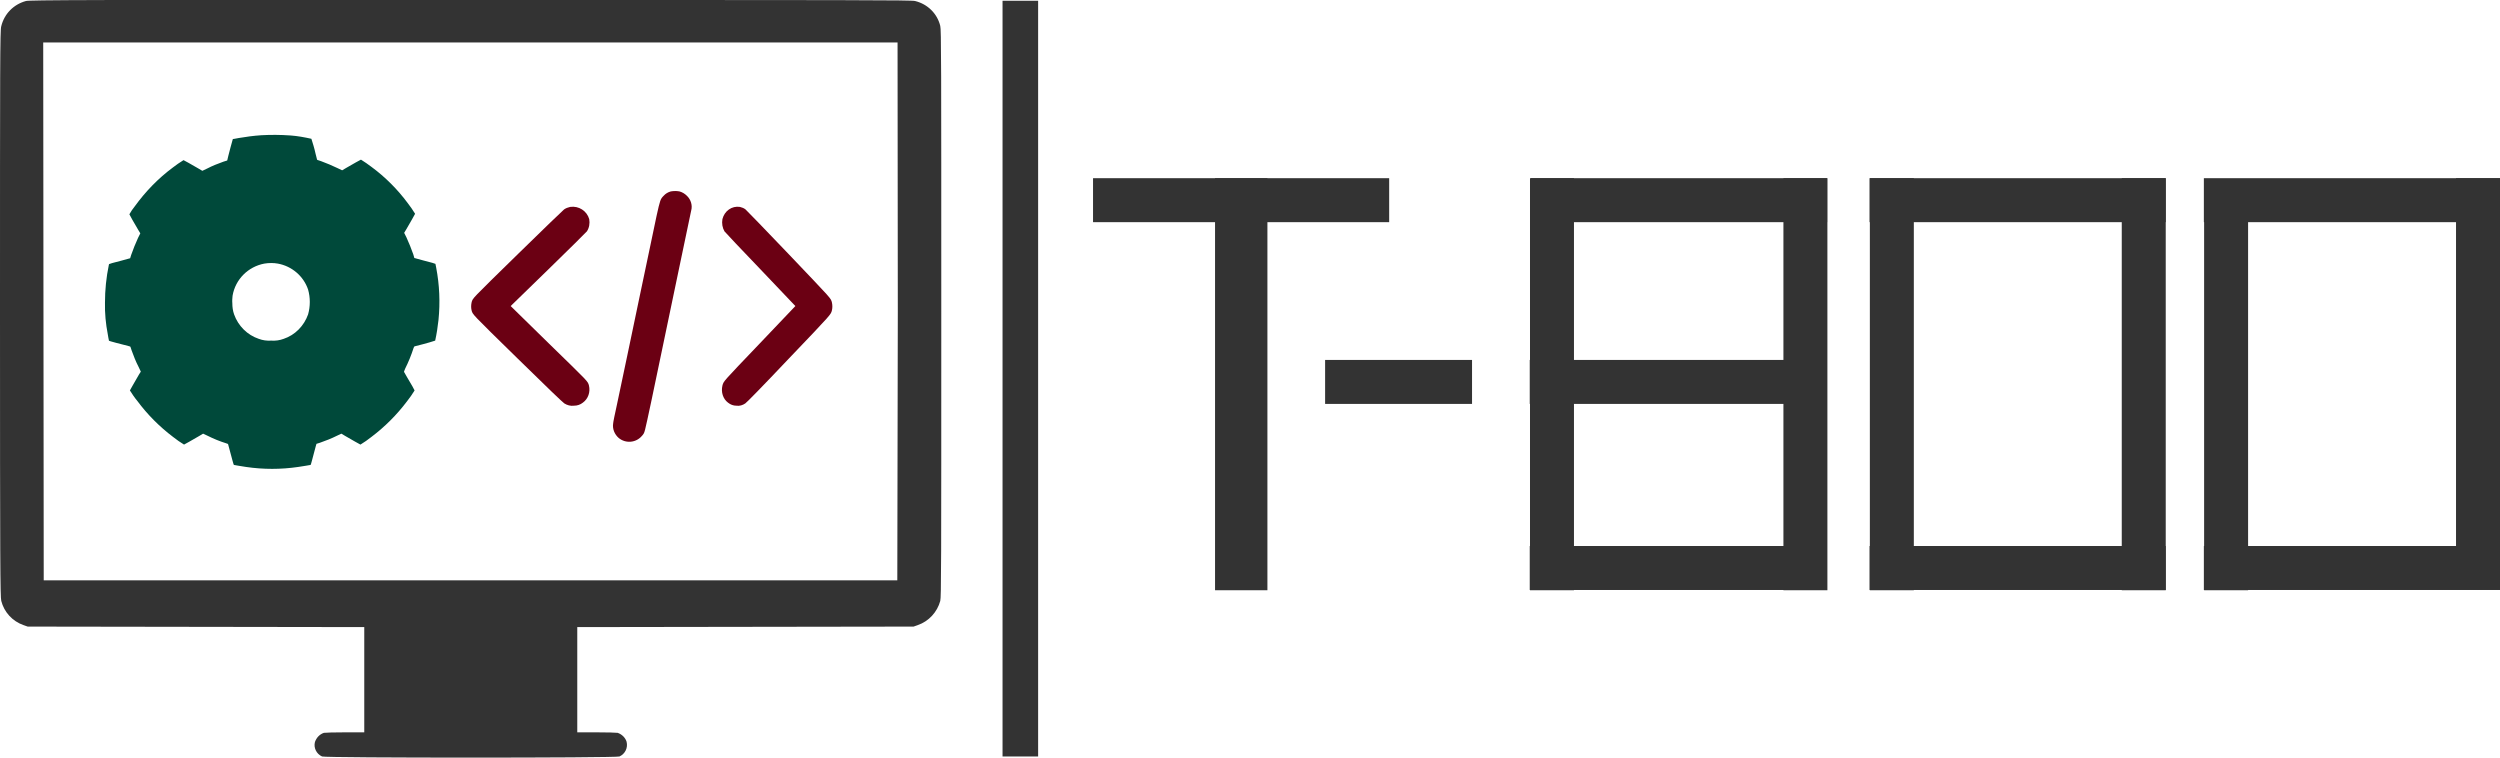
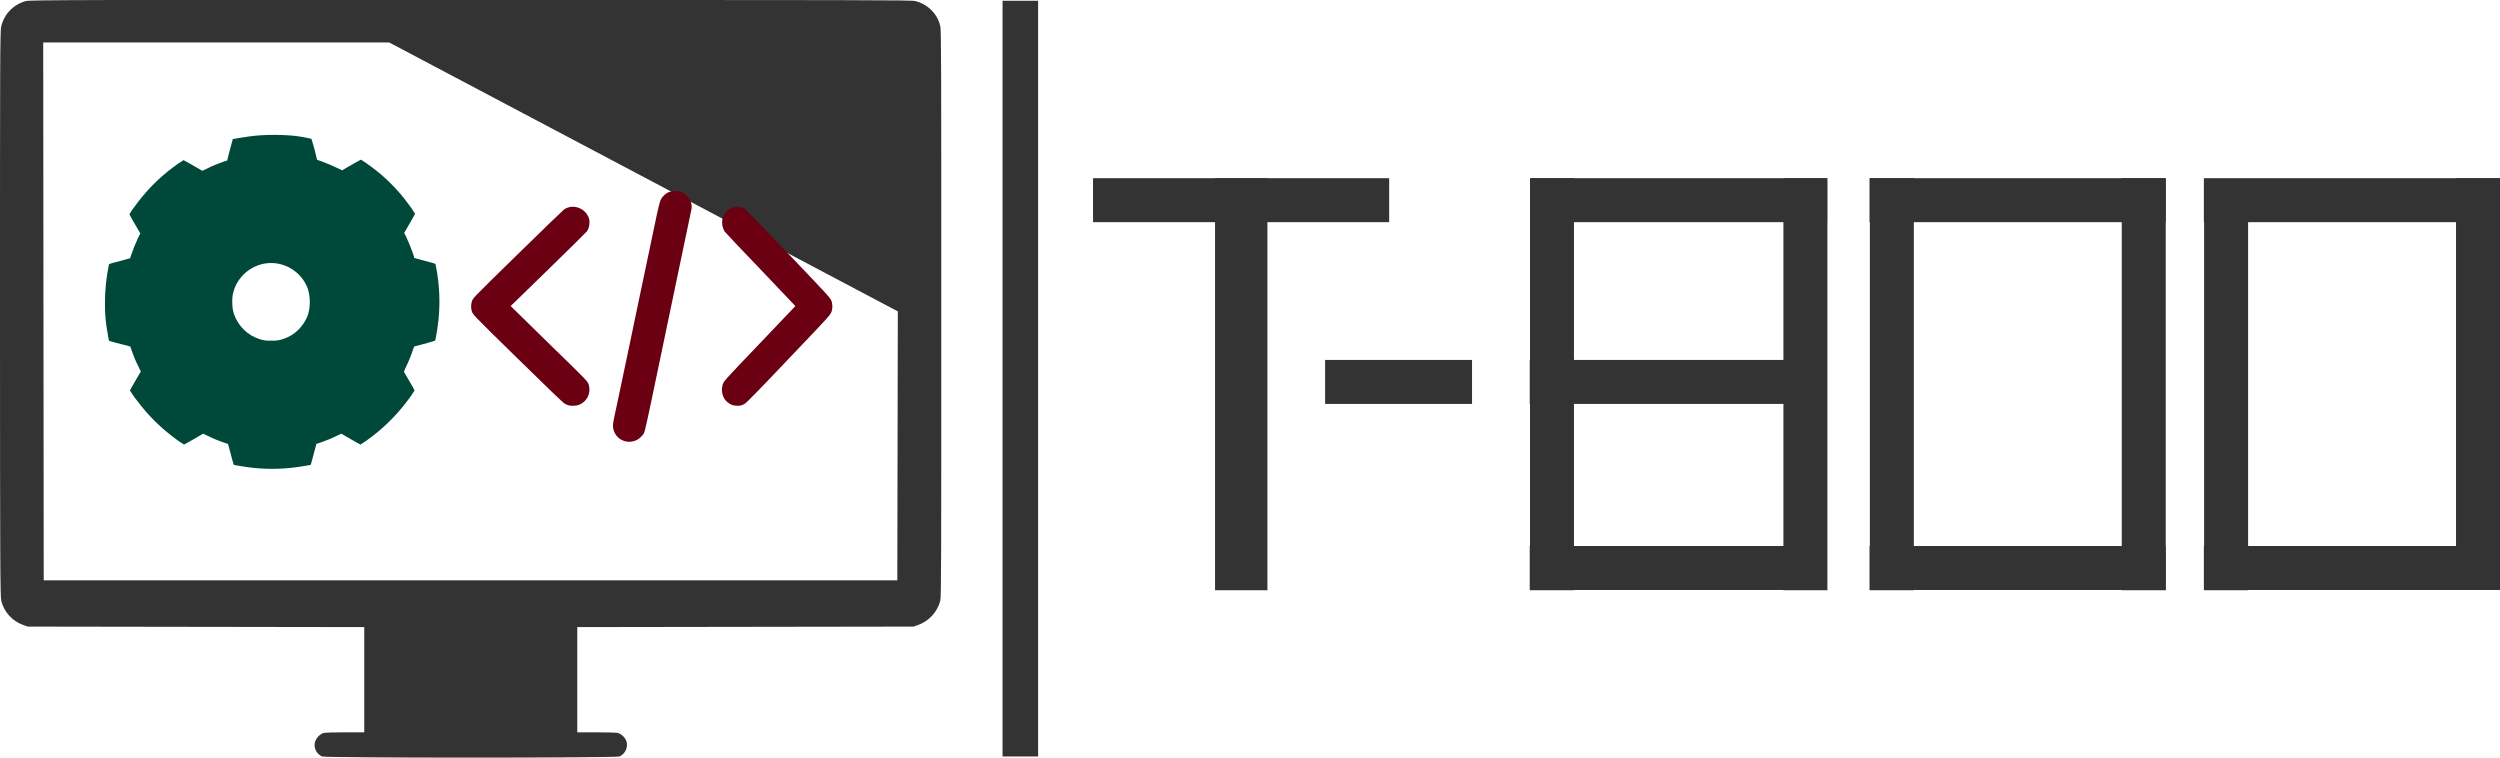
<svg xmlns="http://www.w3.org/2000/svg" version="1.1" id="Ebene_1" x="0px" y="0px" viewBox="0 0 983.5 298.1" style="enable-background:new 0 0 983.5 298.1;" xml:space="preserve">
  <style type="text/css">
	.st0{fill:#333333;}
	.st1{fill:#00493A;}
	.st2{fill:#6B0013;}
</style>
-   <path id="path6" class="st0" d="M10.2,0.4c-4.8,1.3-8.5,5-9.7,9.9C0,11.7,0,25.5,0,123.3c0,99.1,0.1,111.6,0.5,113.1  c1.1,4.4,4.4,8,8.7,9.5l1.7,0.6l66.2,0.1l66.2,0.1v41.4h-7.5c-4.1,0-7.9,0.1-8.4,0.2c-1.7,0.6-2.9,1.9-3.5,3.6  c-0.6,2.3,0.6,4.7,2.8,5.7c1.4,0.6,115.6,0.6,117,0c2.2-1,3.4-3.4,2.8-5.8c-0.5-1.6-1.8-2.9-3.5-3.5c-0.5-0.1-4.3-0.2-8.4-0.2h-7.5  v-41.4l66.2-0.1l66.1-0.1l1.7-0.6c4.3-1.5,7.6-5.1,8.8-9.5c0.4-1.5,0.4-14,0.4-113.1s0-111.6-0.4-113.1c-1.2-4.9-5-8.6-9.9-9.8  C358.5,0,337.8,0,185.1,0C34.6-0.1,11.5,0,10.2,0.4z M353.2,122.5L353,228.3H17.2l-0.1-105.8L17,16.7h336.1L353.2,122.5z" />
+   <path id="path6" class="st0" d="M10.2,0.4c-4.8,1.3-8.5,5-9.7,9.9C0,11.7,0,25.5,0,123.3c0,99.1,0.1,111.6,0.5,113.1  c1.1,4.4,4.4,8,8.7,9.5l1.7,0.6l66.2,0.1l66.2,0.1v41.4h-7.5c-4.1,0-7.9,0.1-8.4,0.2c-1.7,0.6-2.9,1.9-3.5,3.6  c-0.6,2.3,0.6,4.7,2.8,5.7c1.4,0.6,115.6,0.6,117,0c2.2-1,3.4-3.4,2.8-5.8c-0.5-1.6-1.8-2.9-3.5-3.5c-0.5-0.1-4.3-0.2-8.4-0.2h-7.5  v-41.4l66.2-0.1l66.1-0.1l1.7-0.6c4.3-1.5,7.6-5.1,8.8-9.5c0.4-1.5,0.4-14,0.4-113.1s0-111.6-0.4-113.1c-1.2-4.9-5-8.6-9.9-9.8  C358.5,0,337.8,0,185.1,0C34.6-0.1,11.5,0,10.2,0.4z M353.2,122.5L353,228.3H17.2l-0.1-105.8L17,16.7h136.1L353.2,122.5z" />
  <path id="path8" class="st1" d="M102.8,53.2c-3,0.2-6,0.6-8.9,1.1l-1.6,0.3l-0.7,0.1l-0.2,0.7c-0.3,1.1-1.2,4.3-1.6,6  c-0.2,0.9-0.4,1.6-0.4,1.7s-0.7,0.2-1.5,0.5c-2.2,0.8-4.3,1.6-6.4,2.7l-1.9,0.9l-1.7-1c-2.4-1.4-5.6-3.2-5.7-3.2  c-1.5,0.9-2.9,1.9-4.2,2.9c-5.8,4.3-10.8,9.5-15,15.3c-0.8,1-1.5,2-2.1,3.1c0,0.1,2,3.7,3.4,6l0.9,1.5l-0.9,1.8  c-1,2.2-1.9,4.4-2.7,6.7l-0.4,1.3l-0.4,0.1l-2.9,0.8c-1.4,0.4-3.1,0.8-3.8,1l-1.2,0.4l-0.1,0.4c-1,4.8-1.5,9.8-1.5,14.7  c-0.1,4.2,0.3,8.4,1.1,12.5c0.2,1,0.3,2,0.4,2.2c0,0.4,0.1,0.4,0.8,0.6c1.7,0.5,2.2,0.6,4.9,1.3c1.5,0.4,2.8,0.7,2.8,0.8  s0.2,0.7,0.5,1.5c0.8,2.2,1.6,4.3,2.7,6.4l0.9,1.9l-0.7,1.1c-1.6,2.8-3.6,6.2-3.6,6.3c0.9,1.4,1.8,2.8,2.9,4.1  c4,5.4,8.8,10.2,14.1,14.2c1.4,1.1,2.8,2.1,4.3,3c0.1,0,3.6-2,6-3.4l1.5-0.9l1.7,0.8c2.4,1.2,4.8,2.2,7.4,3c0.7,0.2,0.7,0.2,0.8,0.6  c1.5,5.6,2.1,7.9,2.2,7.9s3.2,0.6,4.8,0.8c6.8,1,13.7,1,20.5,0c1.6-0.2,4.8-0.8,4.9-0.8s0.7-2.4,1.5-5.4c0.4-1.6,0.8-2.9,0.8-2.9  l1.3-0.4c2.3-0.8,4.6-1.7,6.8-2.8l1.7-0.8l1.5,0.9c2.4,1.4,5.9,3.4,6,3.4c1.5-0.9,2.9-1.9,4.3-3c5.3-4,10-8.7,14-14  c1.1-1.4,2.1-2.8,3-4.3c0-0.1-1.3-2.5-2.9-5.1c-0.6-1-1.1-2-1.2-2.1c-0.1-0.1-0.1-0.3,0.4-1.4c1.3-2.6,2.4-5.3,3.3-8.1  c0.2-0.5,0.2-0.6,0.6-0.7c4.5-1.1,7.7-2.1,7.9-2.2c0.6-2.7,1-5.4,1.3-8.1c0.7-6.9,0.4-13.8-0.9-20.6l-0.3-1.5l-1.2-0.4l-3.8-1  l-2.9-0.8l-0.4-0.1l-0.4-1.4c-0.8-2.3-1.7-4.5-2.7-6.7l-0.9-1.8l0.9-1.5c1.4-2.4,3.4-5.9,3.4-6c-0.9-1.5-1.9-2.9-2.9-4.2  c-4-5.4-8.8-10.2-14.2-14.2c-1.4-1.1-2.8-2-4.2-2.9c-0.1,0-3.3,1.8-5.7,3.2l-1.7,1l-1.9-0.9c-2.1-1-4.2-1.9-6.4-2.7  c-0.8-0.3-1.4-0.5-1.5-0.5s-0.3-1.2-0.7-2.6c-0.4-1.9-1-3.8-1.6-5.7c-2.7-0.6-5.4-1.1-8.1-1.3C110.2,53,106.5,53,102.8,53.2  L102.8,53.2z M109.3,103.7c5.5,1,10.1,4.9,11.9,10.2c0.9,3.2,0.9,6.6,0,9.8c-1.6,4.5-5.1,8.1-9.6,9.6c-1.6,0.6-3.2,0.8-4.9,0.7  c-1.7,0.1-3.3-0.1-4.9-0.7c-4.5-1.5-8.1-5.1-9.7-9.6c-0.5-1.4-0.7-2.9-0.7-4.4c-0.1-1,0-2,0.1-3c1.1-6.4,6.1-11.4,12.5-12.6  C105.8,103.4,107.6,103.4,109.3,103.7z" />
  <path id="path10" class="st2" d="M263.9,75.3c-1.1,0.3-2.1,0.9-2.8,1.7c-1.3,1.3-1.4,1.6-2.8,7.9c-0.6,3-2,9.5-3,14.3l-3.7,17.6  c-1,4.9-2.3,10.9-2.8,13.4c-0.9,4.2-2.4,11.6-6.1,29c-0.8,3.6-1.5,7-1.5,7.5c-0.3,2.1,0.6,4.2,2.2,5.6c2.8,2.3,6.9,1.9,9.2-0.9  l0.1-0.1c1-1.3,0.7-0.3,3.6-13.8c0.8-3.7,2-9.7,2.8-13.4s2-9.7,2.8-13.4c0.8-3.7,2-9.7,2.8-13.4c0.8-3.7,2-9.7,2.8-13.4  c1.9-9,4.2-19.9,4.4-21c0.6-2.1-0.1-4.4-1.7-5.9c-0.8-0.8-1.8-1.4-2.9-1.7C266.2,75.1,265.1,75.1,263.9,75.3L263.9,75.3z" />
  <path id="path12" class="st2" d="M224.3,81.4c-0.9,0.2-1.7,0.5-2.4,1c-0.3,0.2-8.4,8-18,17.4c-18.9,18.5-17.9,17.4-18.4,19.3  c-0.2,1-0.2,2,0,2.9c0.5,1.8-0.5,0.8,18.3,19.2c11.4,11.2,17.7,17.2,18.2,17.5c1.1,0.7,2.5,1.1,3.8,0.9c1.3,0,2.5-0.4,3.5-1.2  c2.1-1.5,3-4.2,2.4-6.7c-0.5-1.8,0.1-1.1-15.9-16.7l-14.9-14.6l14.8-14.4c8.1-7.9,15-14.7,15.2-15c0.9-1.4,1.2-3.1,0.9-4.8  C230.9,83,227.7,80.9,224.3,81.4L224.3,81.4z" />
  <path id="path12-8" class="st2" d="M291.1,81.4c0.8,0.2,1.6,0.5,2.2,1c0.3,0.2,7.8,8,16.8,17.4c17.6,18.5,16.7,17.4,17.2,19.3  c0.2,1,0.2,2,0,2.9c-0.5,1.8,0.5,0.8-17.1,19.2c-10.6,11.2-16.5,17.2-17,17.5c-1,0.7-2.3,1.1-3.5,0.9c-1.2,0-2.3-0.4-3.3-1.2  c-2-1.5-2.8-4.2-2.2-6.7c0.5-1.8-0.1-1.1,14.8-16.7l13.9-14.6L299.2,106c-7.6-7.9-14-14.7-14.2-15c-0.8-1.4-1.1-3.1-0.8-4.8  C285,83,287.9,80.9,291.1,81.4L291.1,81.4z" />
  <g id="g242">
    <g id="g206">
      <rect id="rect202" x="478" y="70.1" class="st0" width="20.6" height="162.1" />
      <rect id="rect204" x="430" y="70.1" class="st0" width="116.5" height="17.3" />
    </g>
    <rect id="rect208" x="521.3" y="141.6" class="st0" width="57.8" height="17.3" />
    <g id="g220">
      <rect id="rect210" x="602.3" y="70.1" class="st0" width="116.5" height="17.3" />
      <rect id="rect212" x="601.8" y="141.6" class="st0" width="116.5" height="17.3" />
      <rect id="rect214" x="601.8" y="214.8" class="st0" width="116.5" height="17.3" />
      <rect id="rect216" x="601.9" y="70.1" class="st0" width="17.3" height="162.1" />
      <rect id="rect218" x="701.6" y="70.1" class="st0" width="17.3" height="162.1" />
    </g>
    <g id="g230">
      <rect id="rect222" x="735.6" y="70.1" class="st0" width="17.3" height="162.1" />
      <rect id="rect224" x="735.5" y="214.8" class="st0" width="116.5" height="17.3" />
      <rect id="rect226" x="735.5" y="70.1" class="st0" width="116.5" height="17.3" />
      <rect id="rect228" x="834.7" y="70.1" class="st0" width="17.3" height="162.1" />
    </g>
    <g id="g240">
      <rect id="rect232" x="867" y="214.8" class="st0" width="116.5" height="17.3" />
      <rect id="rect234" x="867.1" y="71.9" class="st0" width="17.3" height="160.3" />
      <rect id="rect236" x="966.2" y="70.1" class="st0" width="17.3" height="160.3" />
      <rect id="rect238" x="867" y="70.1" class="st0" width="116.5" height="17.3" />
    </g>
  </g>
  <rect id="rect244" x="394.4" y="0.3" class="st0" width="14" height="297.3" />
</svg>
